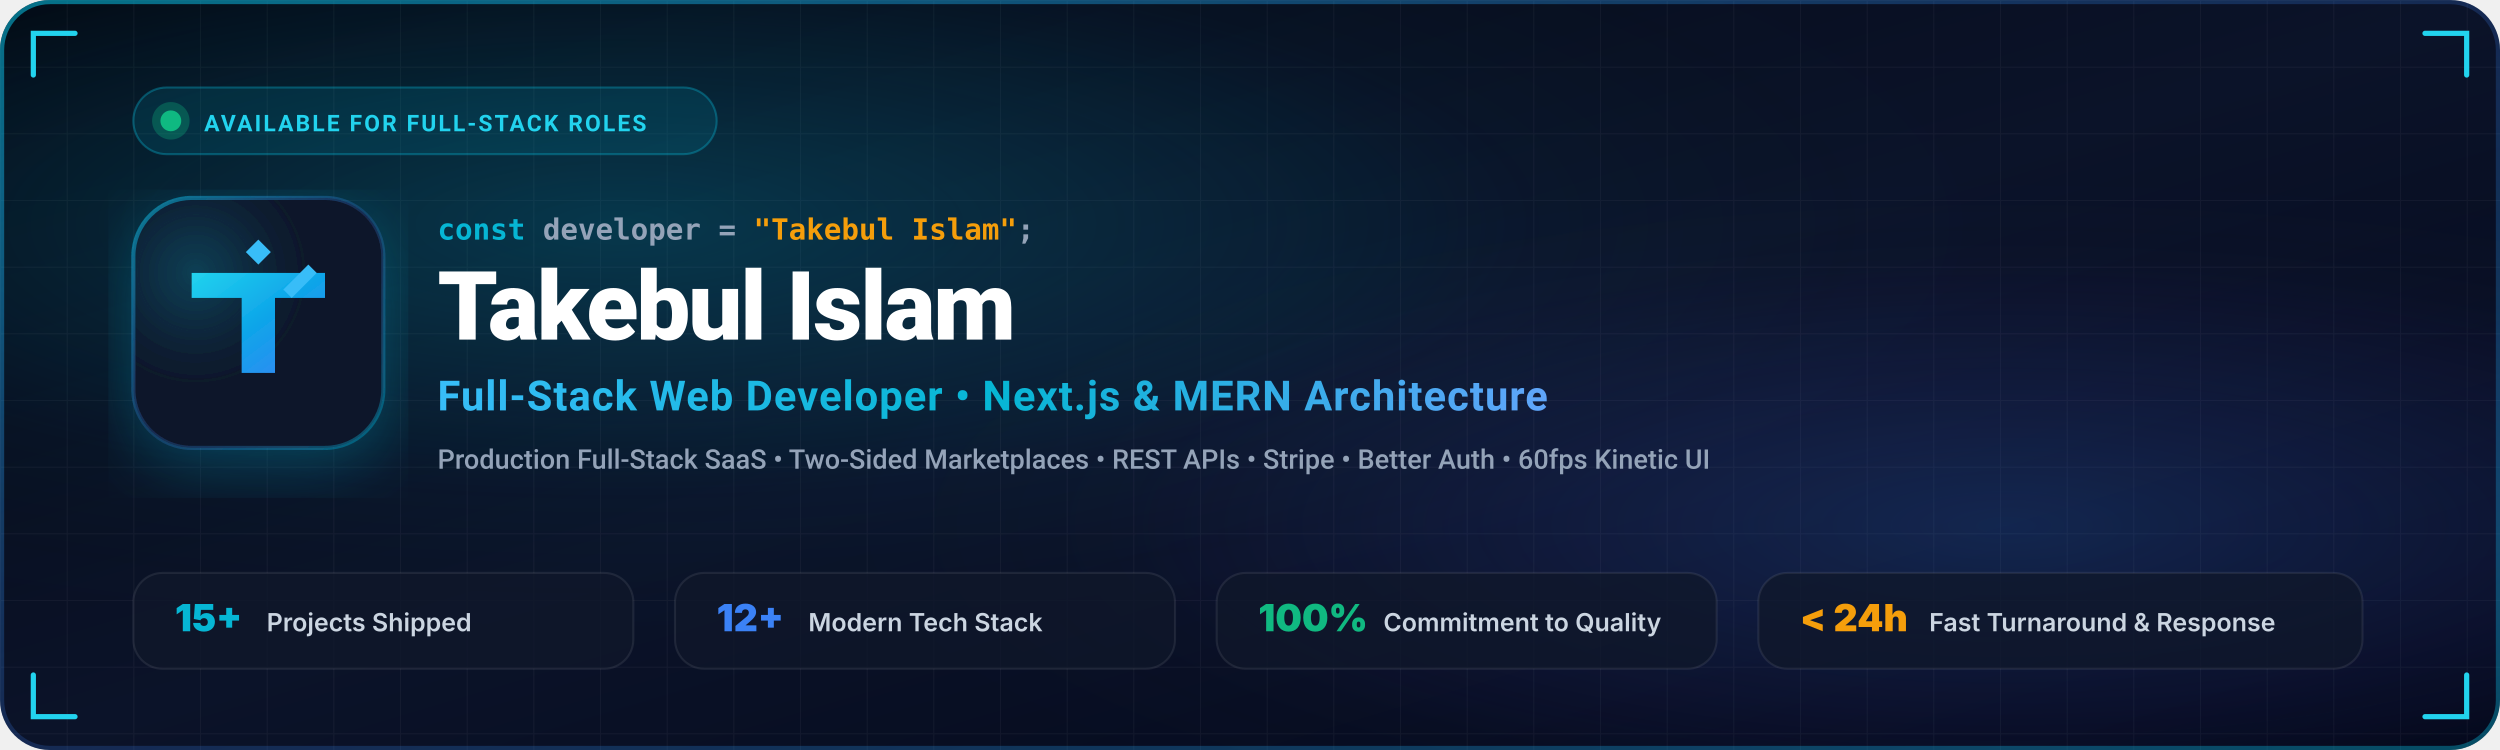
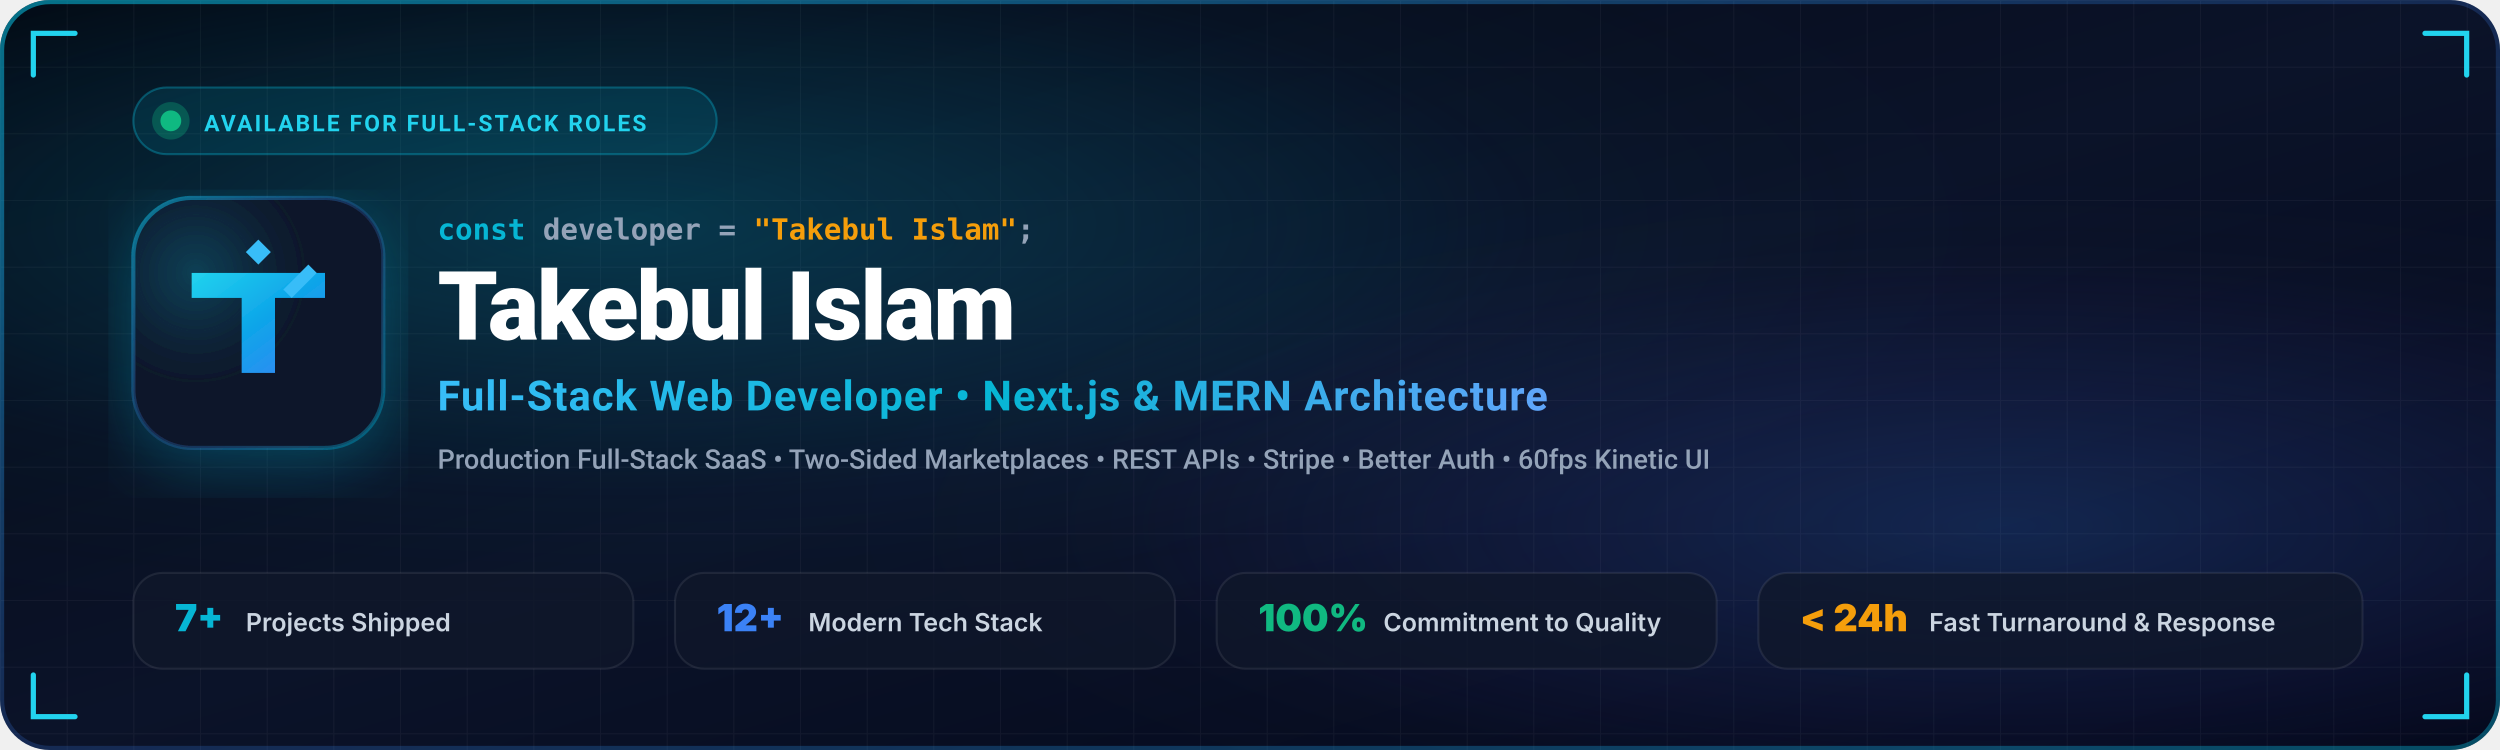
<svg xmlns="http://www.w3.org/2000/svg" width="1200" height="360" viewBox="0 0 1200 360" fill="none">
  <defs>
    <linearGradient id="bgGrad" x1="0%" y1="0%" x2="100%" y2="100%">
      <stop offset="0%" stop-color="#030712" />
      <stop offset="50%" stop-color="#0b1329" />
      <stop offset="100%" stop-color="#020617" />
    </linearGradient>
    <radialGradient id="cyanGlow" cx="25%" cy="30%" r="60%">
      <stop offset="0%" stop-color="#06b6d4" stop-opacity="0.25" />
      <stop offset="60%" stop-color="#06b6d4" stop-opacity="0.03" />
      <stop offset="100%" stop-color="#000000" stop-opacity="0" />
    </radialGradient>
    <radialGradient id="indigoGlow" cx="80%" cy="70%" r="50%">
      <stop offset="0%" stop-color="#3b82f6" stop-opacity="0.22" />
      <stop offset="70%" stop-color="#6366f1" stop-opacity="0.02" />
      <stop offset="100%" stop-color="#000000" stop-opacity="0" />
    </radialGradient>
    <linearGradient id="logoGrad" x1="0%" y1="0%" x2="100%" y2="100%">
      <stop offset="0%" stop-color="#22d3ee" />
      <stop offset="50%" stop-color="#0ea5e9" />
      <stop offset="100%" stop-color="#3b82f6" />
    </linearGradient>
    <linearGradient id="textGrad" x1="0%" y1="0%" x2="100%" y2="0%">
      <stop offset="0%" stop-color="#38bdf8" />
      <stop offset="50%" stop-color="#06b6d4" />
      <stop offset="100%" stop-color="#60a5fa" />
    </linearGradient>
    <linearGradient id="borderGrad" x1="0%" y1="0%" x2="100%" y2="100%">
      <stop offset="0%" stop-color="#06b6d4" stop-opacity="0.6" />
      <stop offset="50%" stop-color="#3b82f6" stop-opacity="0.2" />
      <stop offset="100%" stop-color="#06b6d4" stop-opacity="0.4" />
    </linearGradient>
    <pattern id="grid" width="32" height="32" patternUnits="userSpaceOnUse">
      <path d="M 32 0 L 0 0 0 32" fill="none" stroke="rgba(255, 255, 255, 0.04)" stroke-width="1" />
    </pattern>
    <filter id="dropShadow" x="-10%" y="-10%" width="120%" height="130%">
      <feDropShadow dx="0" dy="8" stdDeviation="16" flood-color="#06b6d4" flood-opacity="0.3" />
    </filter>
  </defs>
  <rect width="1200" height="360" rx="24" fill="url(#bgGrad)" />
  <rect width="1200" height="360" rx="24" fill="url(#grid)" />
  <rect width="1200" height="360" rx="24" fill="url(#cyanGlow)" />
  <rect width="1200" height="360" rx="24" fill="url(#indigoGlow)" />
  <rect x="1" y="1" width="1198" height="358" rx="23" fill="none" stroke="url(#borderGrad)" stroke-width="2" />
  <path d="M 16 36 L 16 16 L 36 16" fill="none" stroke="#22d3ee" stroke-width="2.5" stroke-linecap="round" />
  <path d="M 1184 36 L 1184 16 L 1164 16" fill="none" stroke="#22d3ee" stroke-width="2.5" stroke-linecap="round" />
  <path d="M 16 324 L 16 344 L 36 344" fill="none" stroke="#22d3ee" stroke-width="2.5" stroke-linecap="round" />
  <path d="M 1184 324 L 1184 344 L 1164 344" fill="none" stroke="#22d3ee" stroke-width="2.5" stroke-linecap="round" />
  <g transform="translate(64, 42)">
    <rect width="280" height="32" rx="16" fill="rgba(6, 182, 212, 0.12)" stroke="rgba(6, 182, 212, 0.35)" stroke-width="1" />
    <circle cx="18" cy="16" r="5" fill="#10b981" />
    <circle cx="18" cy="16" r="9" fill="#10b981" fill-opacity="0.3" />
    <text x="34" y="21" font-family="-apple-system, BlinkMacSystemFont, 'Segoe UI', Roboto, sans-serif" font-size="11" font-weight="700" fill="#22d3ee" letter-spacing="1">AVAILABLE FOR FULL-STACK ROLES</text>
  </g>
  <g transform="translate(64, 95)" filter="url(#dropShadow)">
    <rect width="120" height="120" rx="28" fill="#0f172a" stroke="url(#borderGrad)" stroke-width="2" />
    <rect width="120" height="120" rx="28" fill="url(#cyanGlow)" />
    <path d="M 28 36 L 92 36 L 92 48 L 68 48 L 68 84 L 52 84 L 52 48 L 28 48 Z" fill="url(#logoGrad)" />
    <path d="M 72 44 L 84 32 L 88 36 L 76 48 Z" fill="#38bdf8" />
    <polygon points="60,20 66,26 60,32 54,26" fill="#38bdf8" />
  </g>
  <g transform="translate(210, 115)">
    <text x="0" y="0" font-family="'JetBrains Mono', 'Fira Code', monospace" font-size="14" font-weight="600" fill="#94a3b8">
      <tspan fill="#06b6d4">const</tspan> developer = <tspan fill="#f59e0b">"Takebul Islam"</tspan>;
    </text>
    <text x="0" y="48" font-family="-apple-system, BlinkMacSystemFont, 'Segoe UI', Roboto, sans-serif" font-size="46" font-weight="900" fill="#ffffff" letter-spacing="-1">
      Takebul Islam
    </text>
    <text x="0" y="82" font-family="-apple-system, BlinkMacSystemFont, 'Segoe UI', Roboto, sans-serif" font-size="20" font-weight="700" fill="url(#textGrad)" letter-spacing="0.5">
      Full-Stack Web Developer • Next.js &amp; MERN Architecture
    </text>
    <text x="0" y="110" font-family="-apple-system, BlinkMacSystemFont, 'Segoe UI', Roboto, sans-serif" font-size="13" font-weight="500" fill="#94a3b8">
      Production Full-Stack SaaS • Two-Sided Marketplaces • REST APIs • Stripe • Better Auth • 60fps Kinetic UI
    </text>
  </g>
  <g transform="translate(64, 275)">
    <g transform="translate(0, 0)">
      <rect width="240" height="46" rx="14" fill="rgba(15, 23, 42, 0.75)" stroke="rgba(255, 255, 255, 0.08)" stroke-width="1" />
-       <text x="20" y="28" font-family="-apple-system, BlinkMacSystemFont, sans-serif" font-size="18" font-weight="900" fill="#06b6d4">15+</text>
-       <text x="64" y="28" font-family="-apple-system, BlinkMacSystemFont, sans-serif" font-size="12" font-weight="600" fill="#cbd5e1">Projects Shipped</text>
+       <text x="20" y="28" font-family="-apple-system, BlinkMacSystemFont, sans-serif" font-size="18" font-weight="900" fill="#06b6d4">7+</text>
+       <text x="54" y="28" font-family="-apple-system, BlinkMacSystemFont, sans-serif" font-size="12" font-weight="600" fill="#cbd5e1">Projects Shipped</text>
    </g>
    <g transform="translate(260, 0)">
      <rect width="240" height="46" rx="14" fill="rgba(15, 23, 42, 0.75)" stroke="rgba(255, 255, 255, 0.08)" stroke-width="1" />
      <text x="20" y="28" font-family="-apple-system, BlinkMacSystemFont, sans-serif" font-size="18" font-weight="900" fill="#3b82f6">12+</text>
      <text x="64" y="28" font-family="-apple-system, BlinkMacSystemFont, sans-serif" font-size="12" font-weight="600" fill="#cbd5e1">Modern Tech Stack</text>
    </g>
    <g transform="translate(520, 0)">
      <rect width="240" height="46" rx="14" fill="rgba(15, 23, 42, 0.75)" stroke="rgba(255, 255, 255, 0.08)" stroke-width="1" />
      <text x="20" y="28" font-family="-apple-system, BlinkMacSystemFont, sans-serif" font-size="18" font-weight="900" fill="#10b981">100%</text>
      <text x="80" y="28" font-family="-apple-system, BlinkMacSystemFont, sans-serif" font-size="12" font-weight="600" fill="#cbd5e1">Commitment to Quality</text>
    </g>
    <g transform="translate(780, 0)">
      <rect width="290" height="46" rx="14" fill="rgba(15, 23, 42, 0.75)" stroke="rgba(255, 255, 255, 0.08)" stroke-width="1" />
      <text x="20" y="28" font-family="-apple-system, BlinkMacSystemFont, sans-serif" font-size="18" font-weight="900" fill="#f59e0b">&lt; 24h</text>
      <text x="82" y="28" font-family="-apple-system, BlinkMacSystemFont, sans-serif" font-size="12" font-weight="600" fill="#cbd5e1">Fast Turnaround &amp; Response</text>
    </g>
  </g>
</svg>
